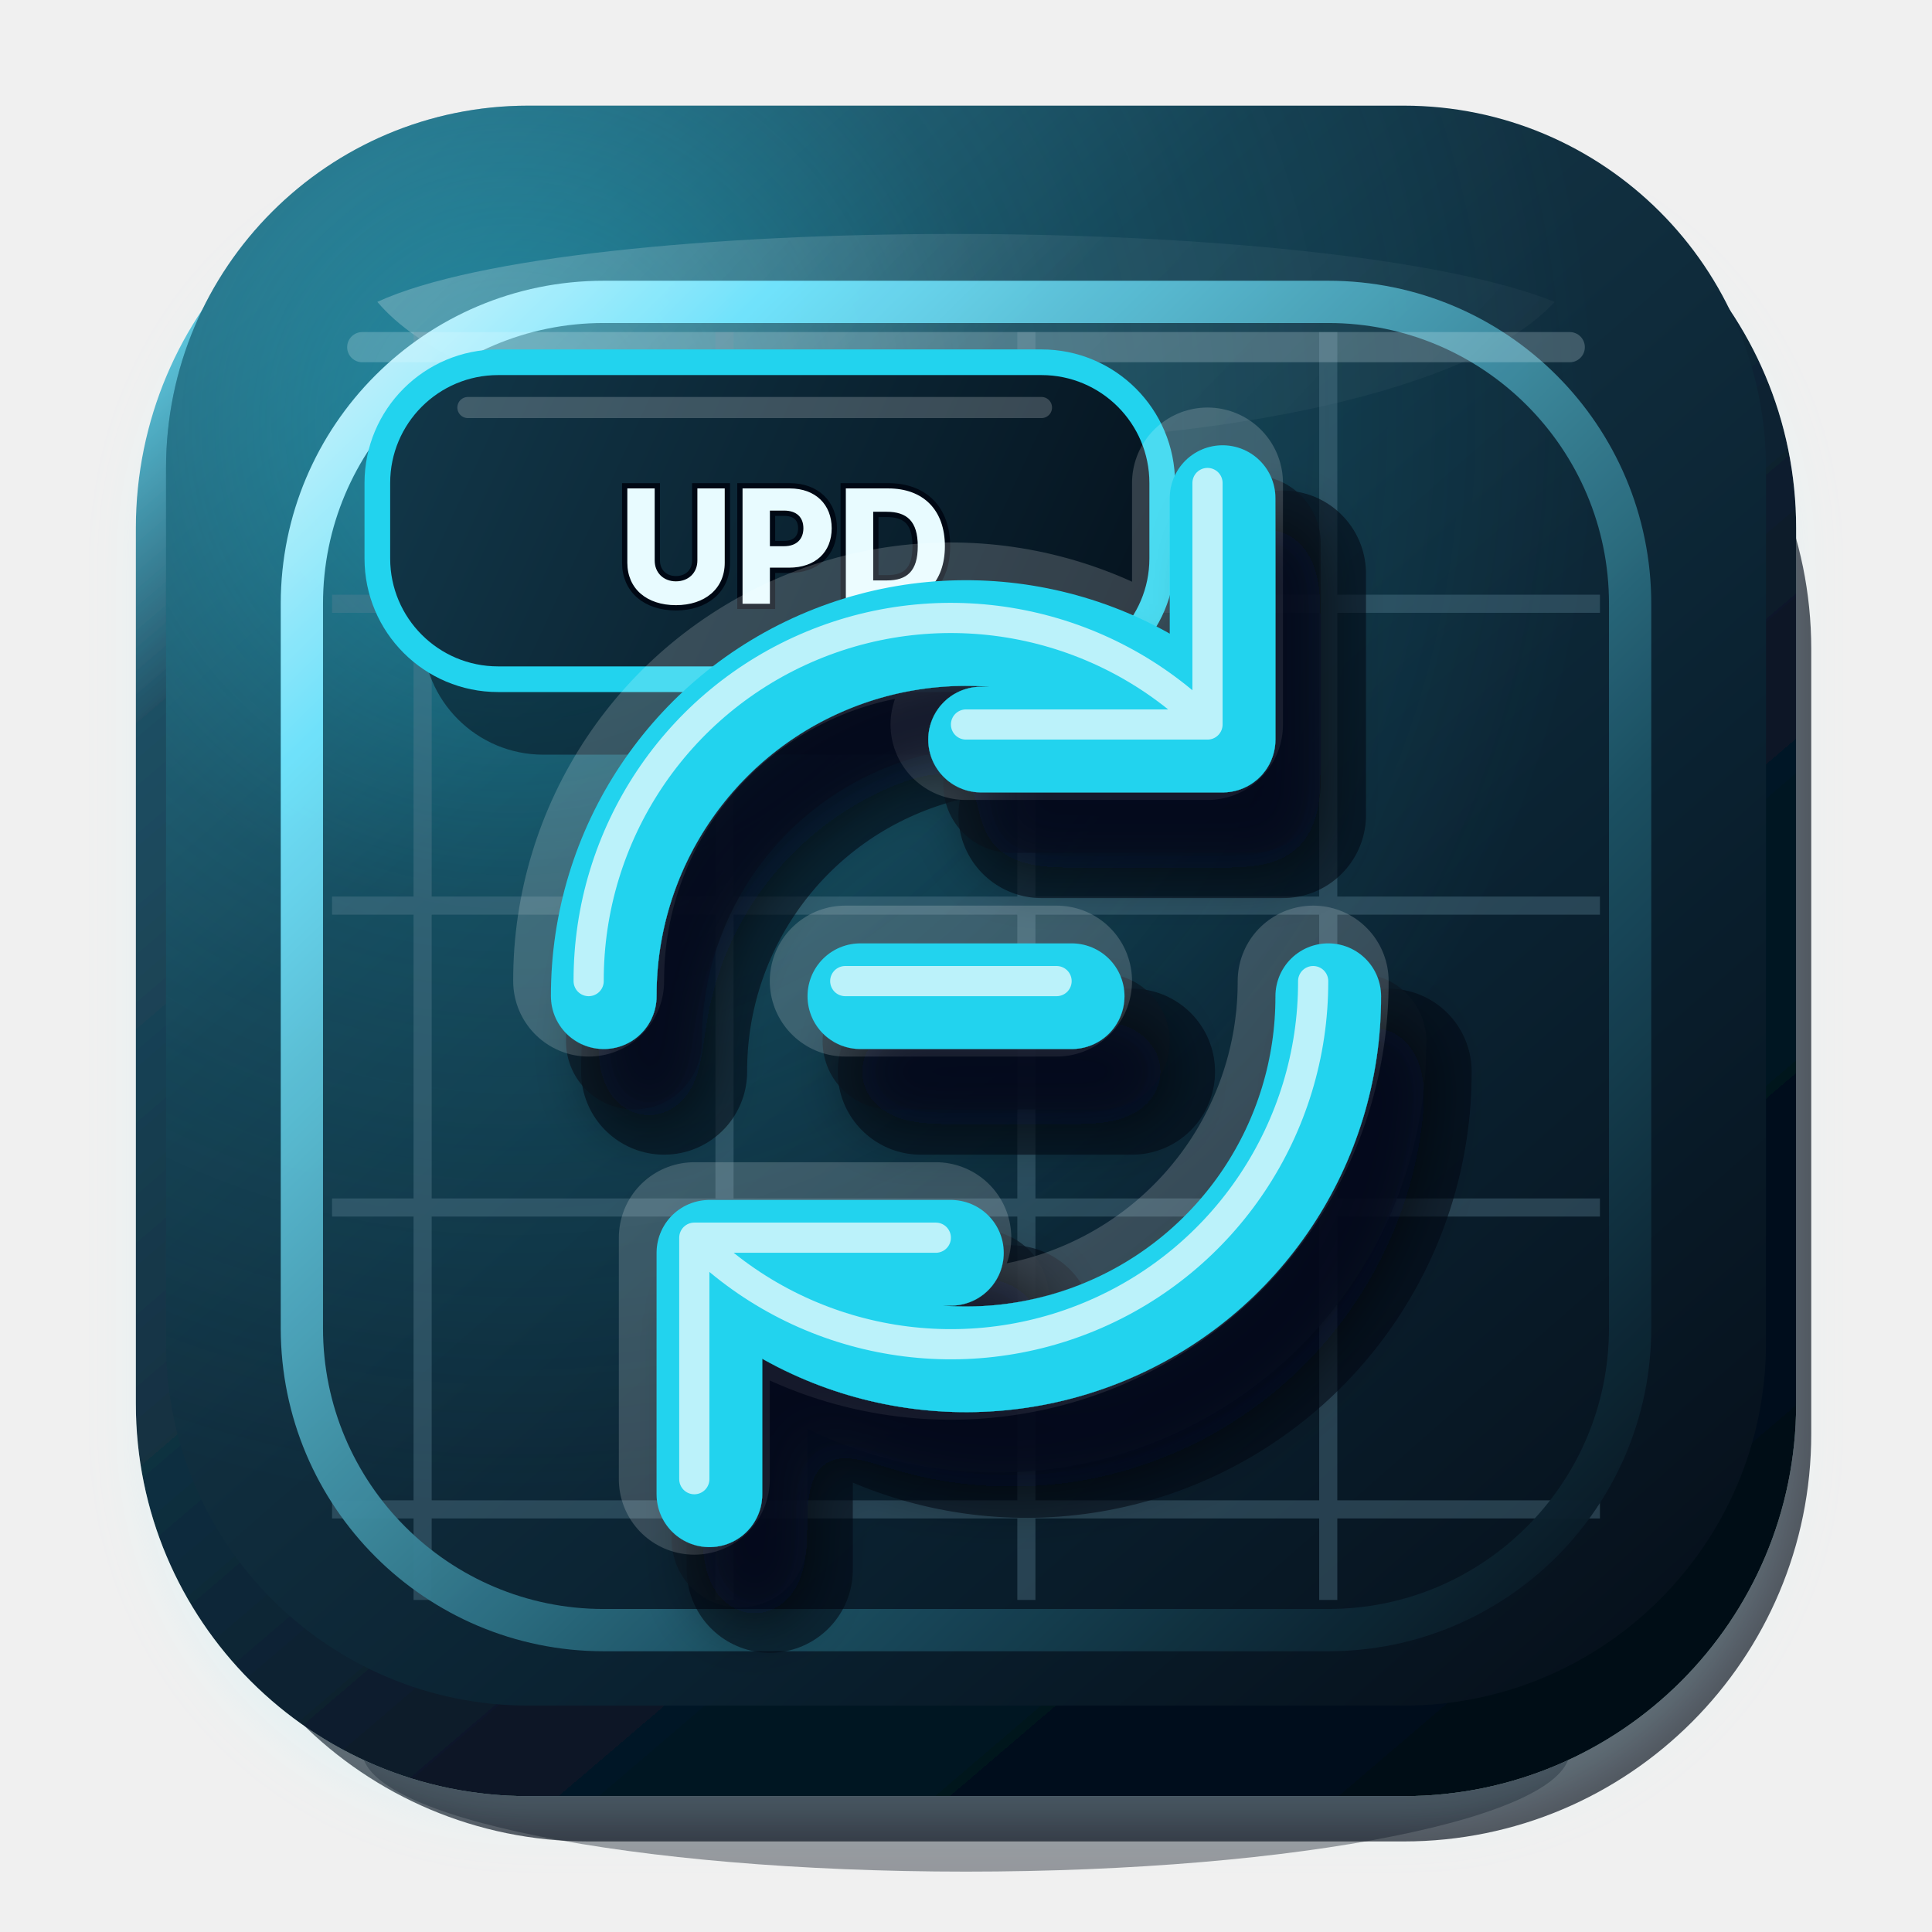
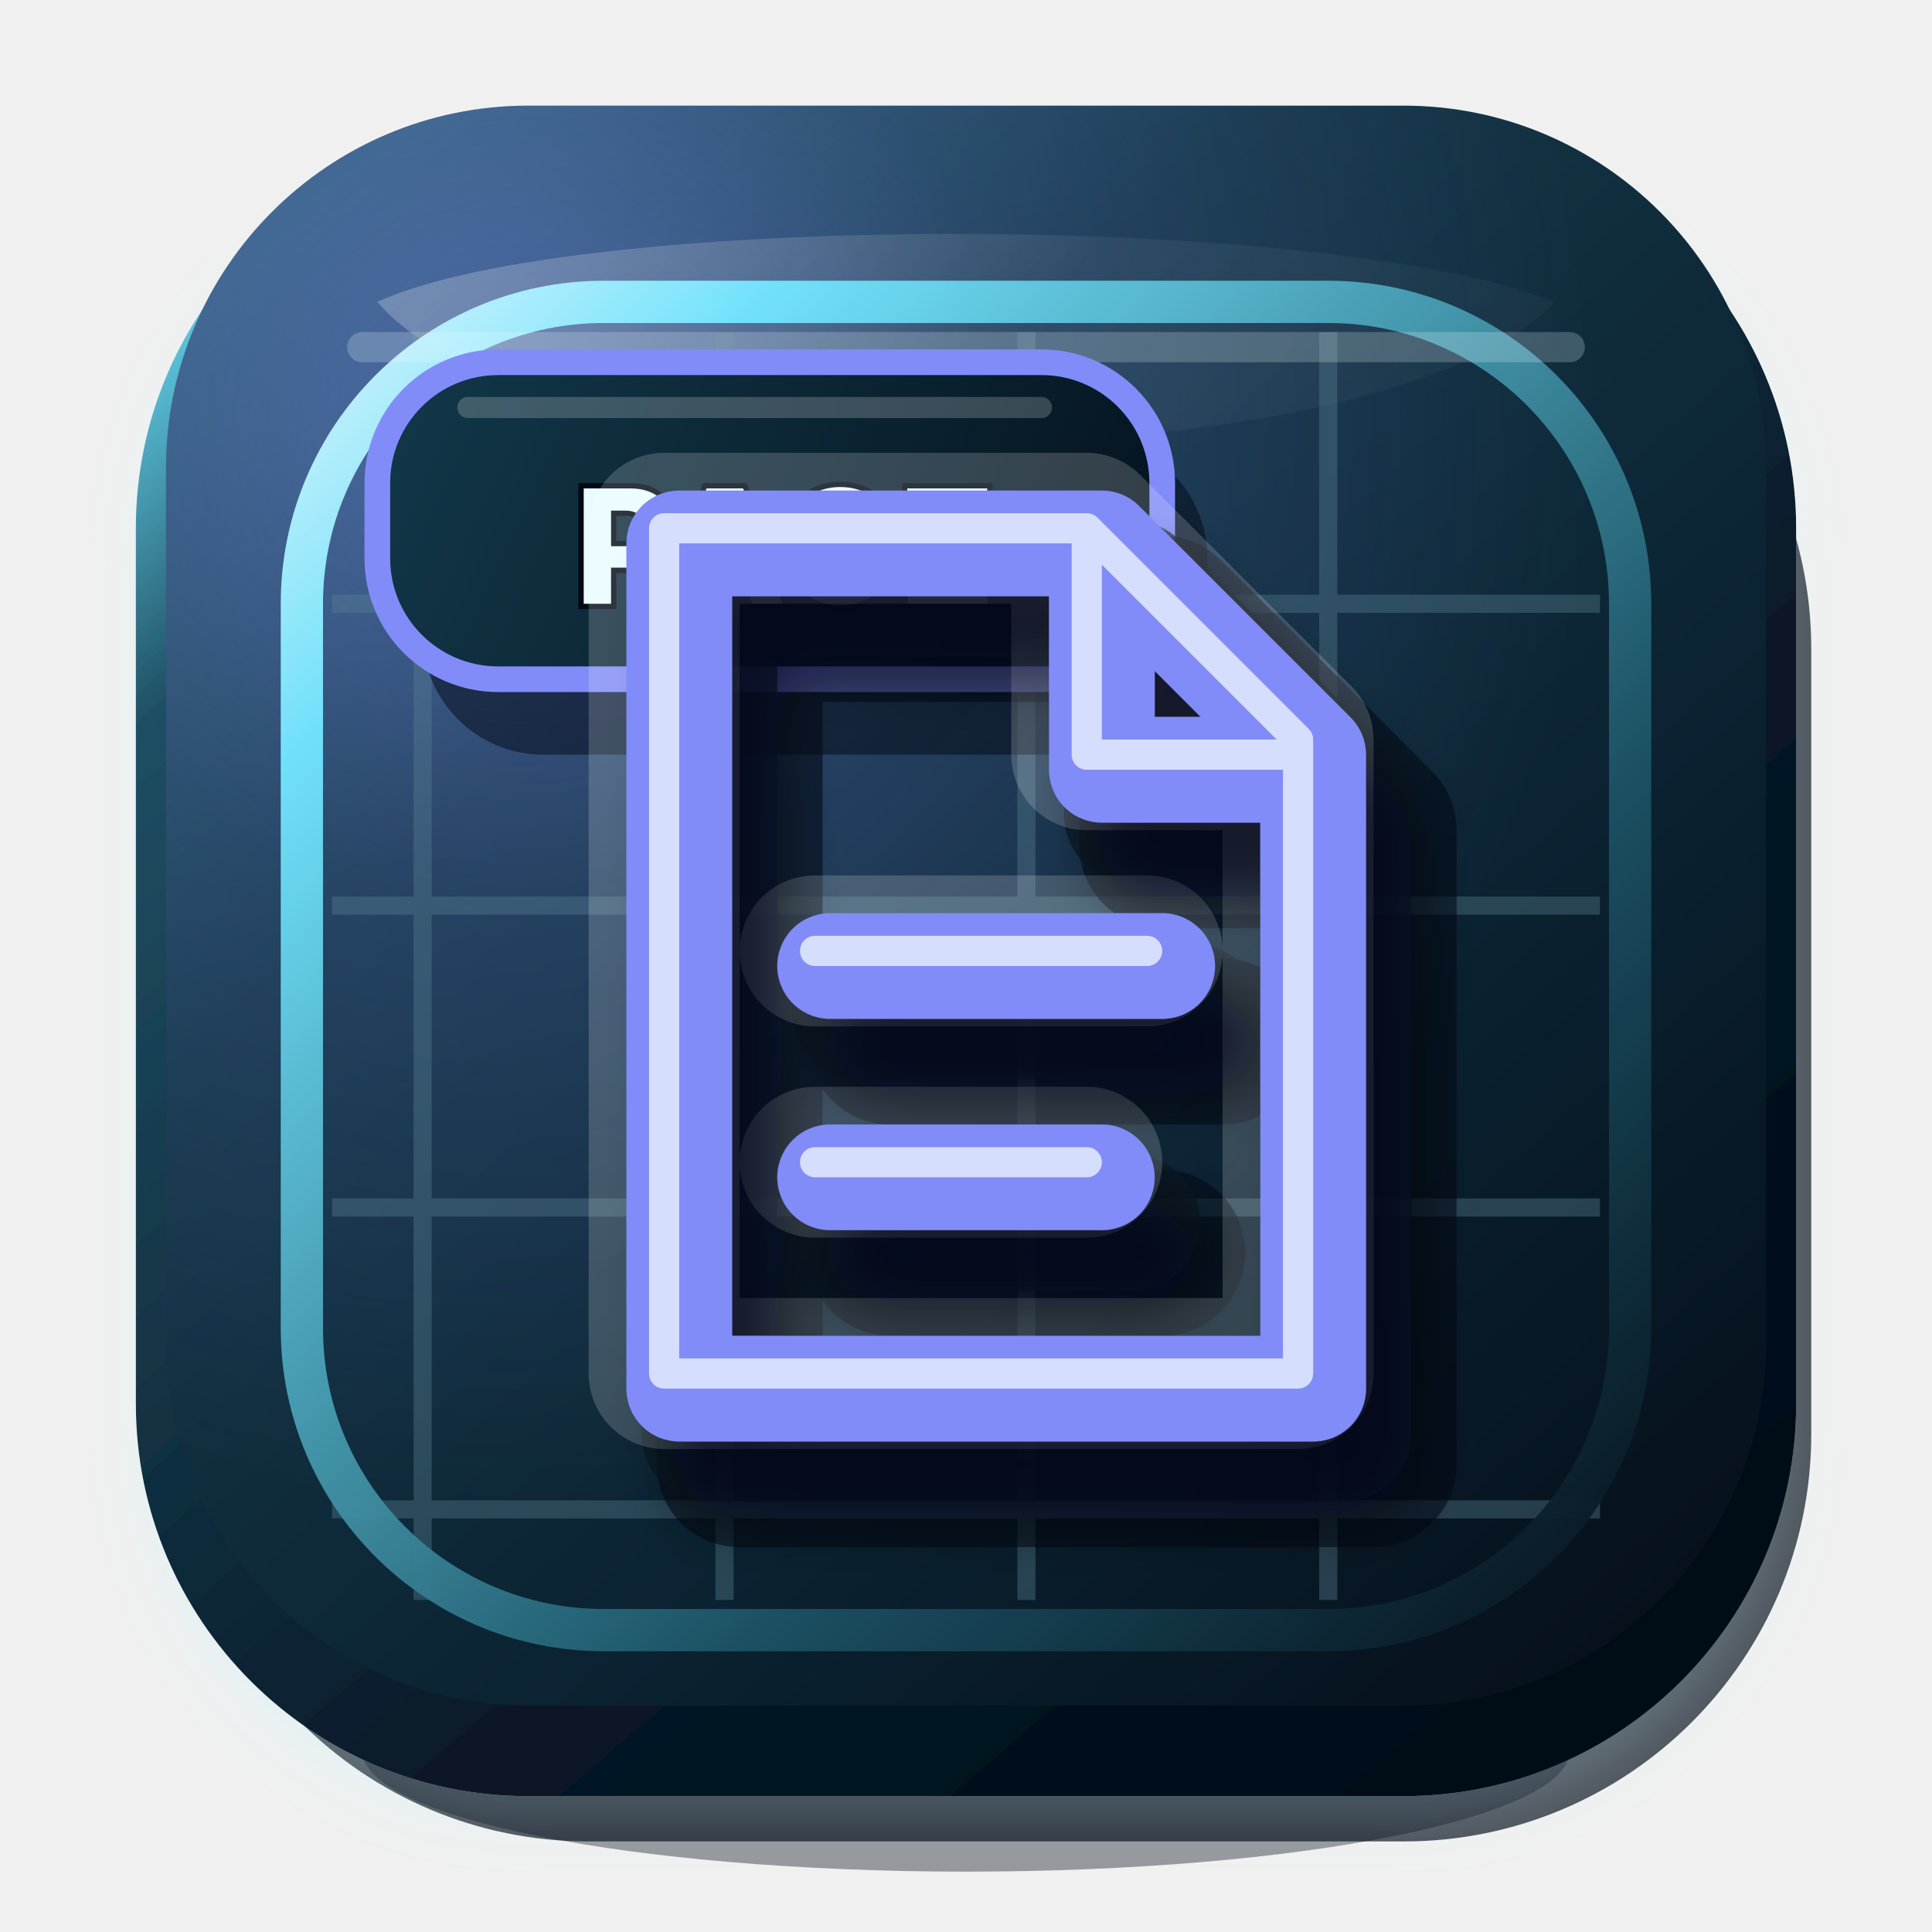
<svg xmlns="http://www.w3.org/2000/svg" width="128" height="128" viewBox="0 0 128 128">
  <defs>
    <linearGradient id="edge" x1="18" y1="10" x2="112" y2="120" gradientUnits="userSpaceOnUse">
      <stop offset="0" stop-color="#6ee7ff" />
      <stop offset="0.16" stop-color="#1f4f63" />
      <stop offset="0.62" stop-color="#071827" />
      <stop offset="1" stop-color="#020814" />
    </linearGradient>
    <linearGradient id="face" x1="22" y1="13" x2="108" y2="111" gradientUnits="userSpaceOnUse">
      <stop offset="0" stop-color="#2b5b6f" />
      <stop offset="0.28" stop-color="#143647" />
      <stop offset="0.68" stop-color="#0a2130" />
      <stop offset="1" stop-color="#06101b" />
    </linearGradient>
    <linearGradient id="badge" x1="26" y1="24" x2="78" y2="48" gradientUnits="userSpaceOnUse">
      <stop offset="0" stop-color="#12384a" />
      <stop offset="1" stop-color="#04101b" />
    </linearGradient>
    <linearGradient id="rim" x1="20" y1="18" x2="108" y2="108" gradientUnits="userSpaceOnUse">
      <stop offset="0" stop-color="#e8fbff" />
      <stop offset="0.18" stop-color="#72e6ff" />
      <stop offset="0.68" stop-color="#1c5264" />
      <stop offset="1" stop-color="#06111d" />
    </linearGradient>
    <radialGradient id="glow" cx="34" cy="28" r="72" gradientUnits="userSpaceOnUse">
-       <stop offset="0" stop-color="#22d3ee" stop-opacity="0.46" />
-       <stop offset="0.45" stop-color="#22d3ee" stop-opacity="0.16" />
-       <stop offset="1" stop-color="#22d3ee" stop-opacity="0" />
+       <stop offset="0" stop-color="#818cf8" stop-opacity="0.46" />
+       <stop offset="0.45" stop-color="#818cf8" stop-opacity="0.16" />
+       <stop offset="1" stop-color="#818cf8" stop-opacity="0" />
    </radialGradient>
    <linearGradient id="shine" x1="24" y1="16" x2="86" y2="74" gradientUnits="userSpaceOnUse">
      <stop offset="0" stop-color="#ffffff" stop-opacity="0.36" />
      <stop offset="0.42" stop-color="#ffffff" stop-opacity="0.08" />
      <stop offset="1" stop-color="#ffffff" stop-opacity="0" />
    </linearGradient>
    <filter id="plateShadow" x="-28%" y="-26%" width="156%" height="166%">
      <feDropShadow dx="0" dy="15" stdDeviation="9" flood-color="#000814" flood-opacity="0.48" />
      <feDropShadow dx="0" dy="2" stdDeviation="1.5" flood-color="#b7f5ff" flood-opacity="0.18" />
    </filter>
    <filter id="glyphLift" x="-28%" y="-28%" width="156%" height="156%">
      <feDropShadow dx="3" dy="5" stdDeviation="2" flood-color="#000814" flood-opacity="0.62" />
    </filter>
  </defs>
  <ellipse cx="64" cy="116" rx="40" ry="8" fill="#000814" opacity="0.38" />
  <rect x="12" y="16" width="108" height="106" rx="27" fill="#020814" opacity="0.68" />
  <rect x="9" y="9" width="110" height="110" rx="26" fill="url(#edge)" filter="url(#plateShadow)" />
  <rect x="11" y="7" width="106" height="106" rx="24" fill="url(#face)" />
  <rect x="11" y="7" width="106" height="106" rx="24" fill="url(#glow)" />
  <path d="M25 20c13-6 63-6 78 0c-11 12-67 13-78 0z" fill="url(#shine)" opacity="0.72" />
  <path d="M28 22v84M48 22v84M68 22v84M88 22v84M22 40h84M22 60h84M22 80h84M22 100h84" fill="none" stroke="#5a8294" stroke-width="1.2" opacity="0.38" />
  <rect x="20" y="20" width="88" height="88" rx="20" fill="none" stroke="url(#rim)" stroke-width="2.8" opacity="0.96" />
  <path d="M24 23h80" fill="none" stroke="#e8fbff" stroke-width="2" stroke-linecap="round" opacity="0.22" />
  <rect x="28" y="29" width="52" height="21" rx="8" fill="#020814" opacity="0.5" />
-   <rect x="25" y="24" width="52" height="21" rx="8" fill="url(#badge)" stroke="#22d3ee" stroke-width="1.7" />
+   <rect x="25" y="24" width="52" height="21" rx="8" fill="url(#badge)" stroke="#818cf8" stroke-width="1.7" />
  <path d="M31 27h38" fill="none" stroke="#ffffff" stroke-width="1.4" stroke-linecap="round" opacity="0.2" />
-   <text x="52" y="40" text-anchor="middle" font-family="Cantarell, Inter, Arial, sans-serif" font-size="10.5" font-weight="800" fill="#e8fbff" stroke="#000814" stroke-width="0.7" paint-order="stroke">UPD</text>
-   <path d="M40 66a24 24 0 0 1 41-17M81 49h-16M81 49v-16M88 66a24 24 0 0 1-41 17M47 83h16M47 83v16M57 66h14" fill="none" stroke="#020814" stroke-width="11" stroke-linecap="round" stroke-linejoin="round" opacity="0.58" transform="translate(4 5)" />
-   <path d="M40 66a24 24 0 0 1 41-17M81 49h-16M81 49v-16M88 66a24 24 0 0 1-41 17M47 83h16M47 83v16M57 66h14" fill="none" stroke="#0b1724" stroke-width="9" stroke-linecap="round" stroke-linejoin="round" opacity="0.72" transform="translate(2 3)" />
-   <path d="M40 66a24 24 0 0 1 41-17M81 49h-16M81 49v-16M88 66a24 24 0 0 1-41 17M47 83h16M47 83v16M57 66h14" fill="none" stroke="#ffffff" stroke-width="10" stroke-linecap="round" stroke-linejoin="round" opacity="0.18" transform="translate(-1 -1)" />
-   <path d="M40 66a24 24 0 0 1 41-17M81 49h-16M81 49v-16M88 66a24 24 0 0 1-41 17M47 83h16M47 83v16M57 66h14" fill="none" stroke="#22d3ee" stroke-width="7" stroke-linecap="round" stroke-linejoin="round" filter="url(#glyphLift)" />
-   <path d="M40 66a24 24 0 0 1 41-17M81 49h-16M81 49v-16M88 66a24 24 0 0 1-41 17M47 83h16M47 83v16M57 66h14" fill="none" stroke="#f7fdff" stroke-width="2" stroke-linecap="round" stroke-linejoin="round" opacity="0.72" transform="translate(-1 -1)" />
+   <text x="52" y="40" text-anchor="middle" font-family="Cantarell, Inter, Arial, sans-serif" font-size="10.5" font-weight="800" fill="#e8fbff" stroke="#000814" stroke-width="0.7" paint-order="stroke">PAGE</text>
+   <path d="M45 36h28l14 14v42H45zM73 36v15h14M55 64h22M55 78h18" fill="none" stroke="#020814" stroke-width="11" stroke-linecap="round" stroke-linejoin="round" opacity="0.58" transform="translate(4 5)" />
+   <path d="M45 36h28l14 14v42H45zM73 36v15h14M55 64h22M55 78h18" fill="none" stroke="#0b1724" stroke-width="9" stroke-linecap="round" stroke-linejoin="round" opacity="0.72" transform="translate(2 3)" />
+   <path d="M45 36h28l14 14v42H45zM73 36v15h14M55 64h22M55 78h18" fill="none" stroke="#ffffff" stroke-width="10" stroke-linecap="round" stroke-linejoin="round" opacity="0.18" transform="translate(-1 -1)" />
+   <path d="M45 36h28l14 14v42H45zM73 36v15h14M55 64h22M55 78h18" fill="none" stroke="#818cf8" stroke-width="7" stroke-linecap="round" stroke-linejoin="round" filter="url(#glyphLift)" />
+   <path d="M45 36h28l14 14v42H45zM73 36v15h14M55 64h22M55 78h18" fill="none" stroke="#f7fdff" stroke-width="2" stroke-linecap="round" stroke-linejoin="round" opacity="0.72" transform="translate(-1 -1)" />
</svg>
